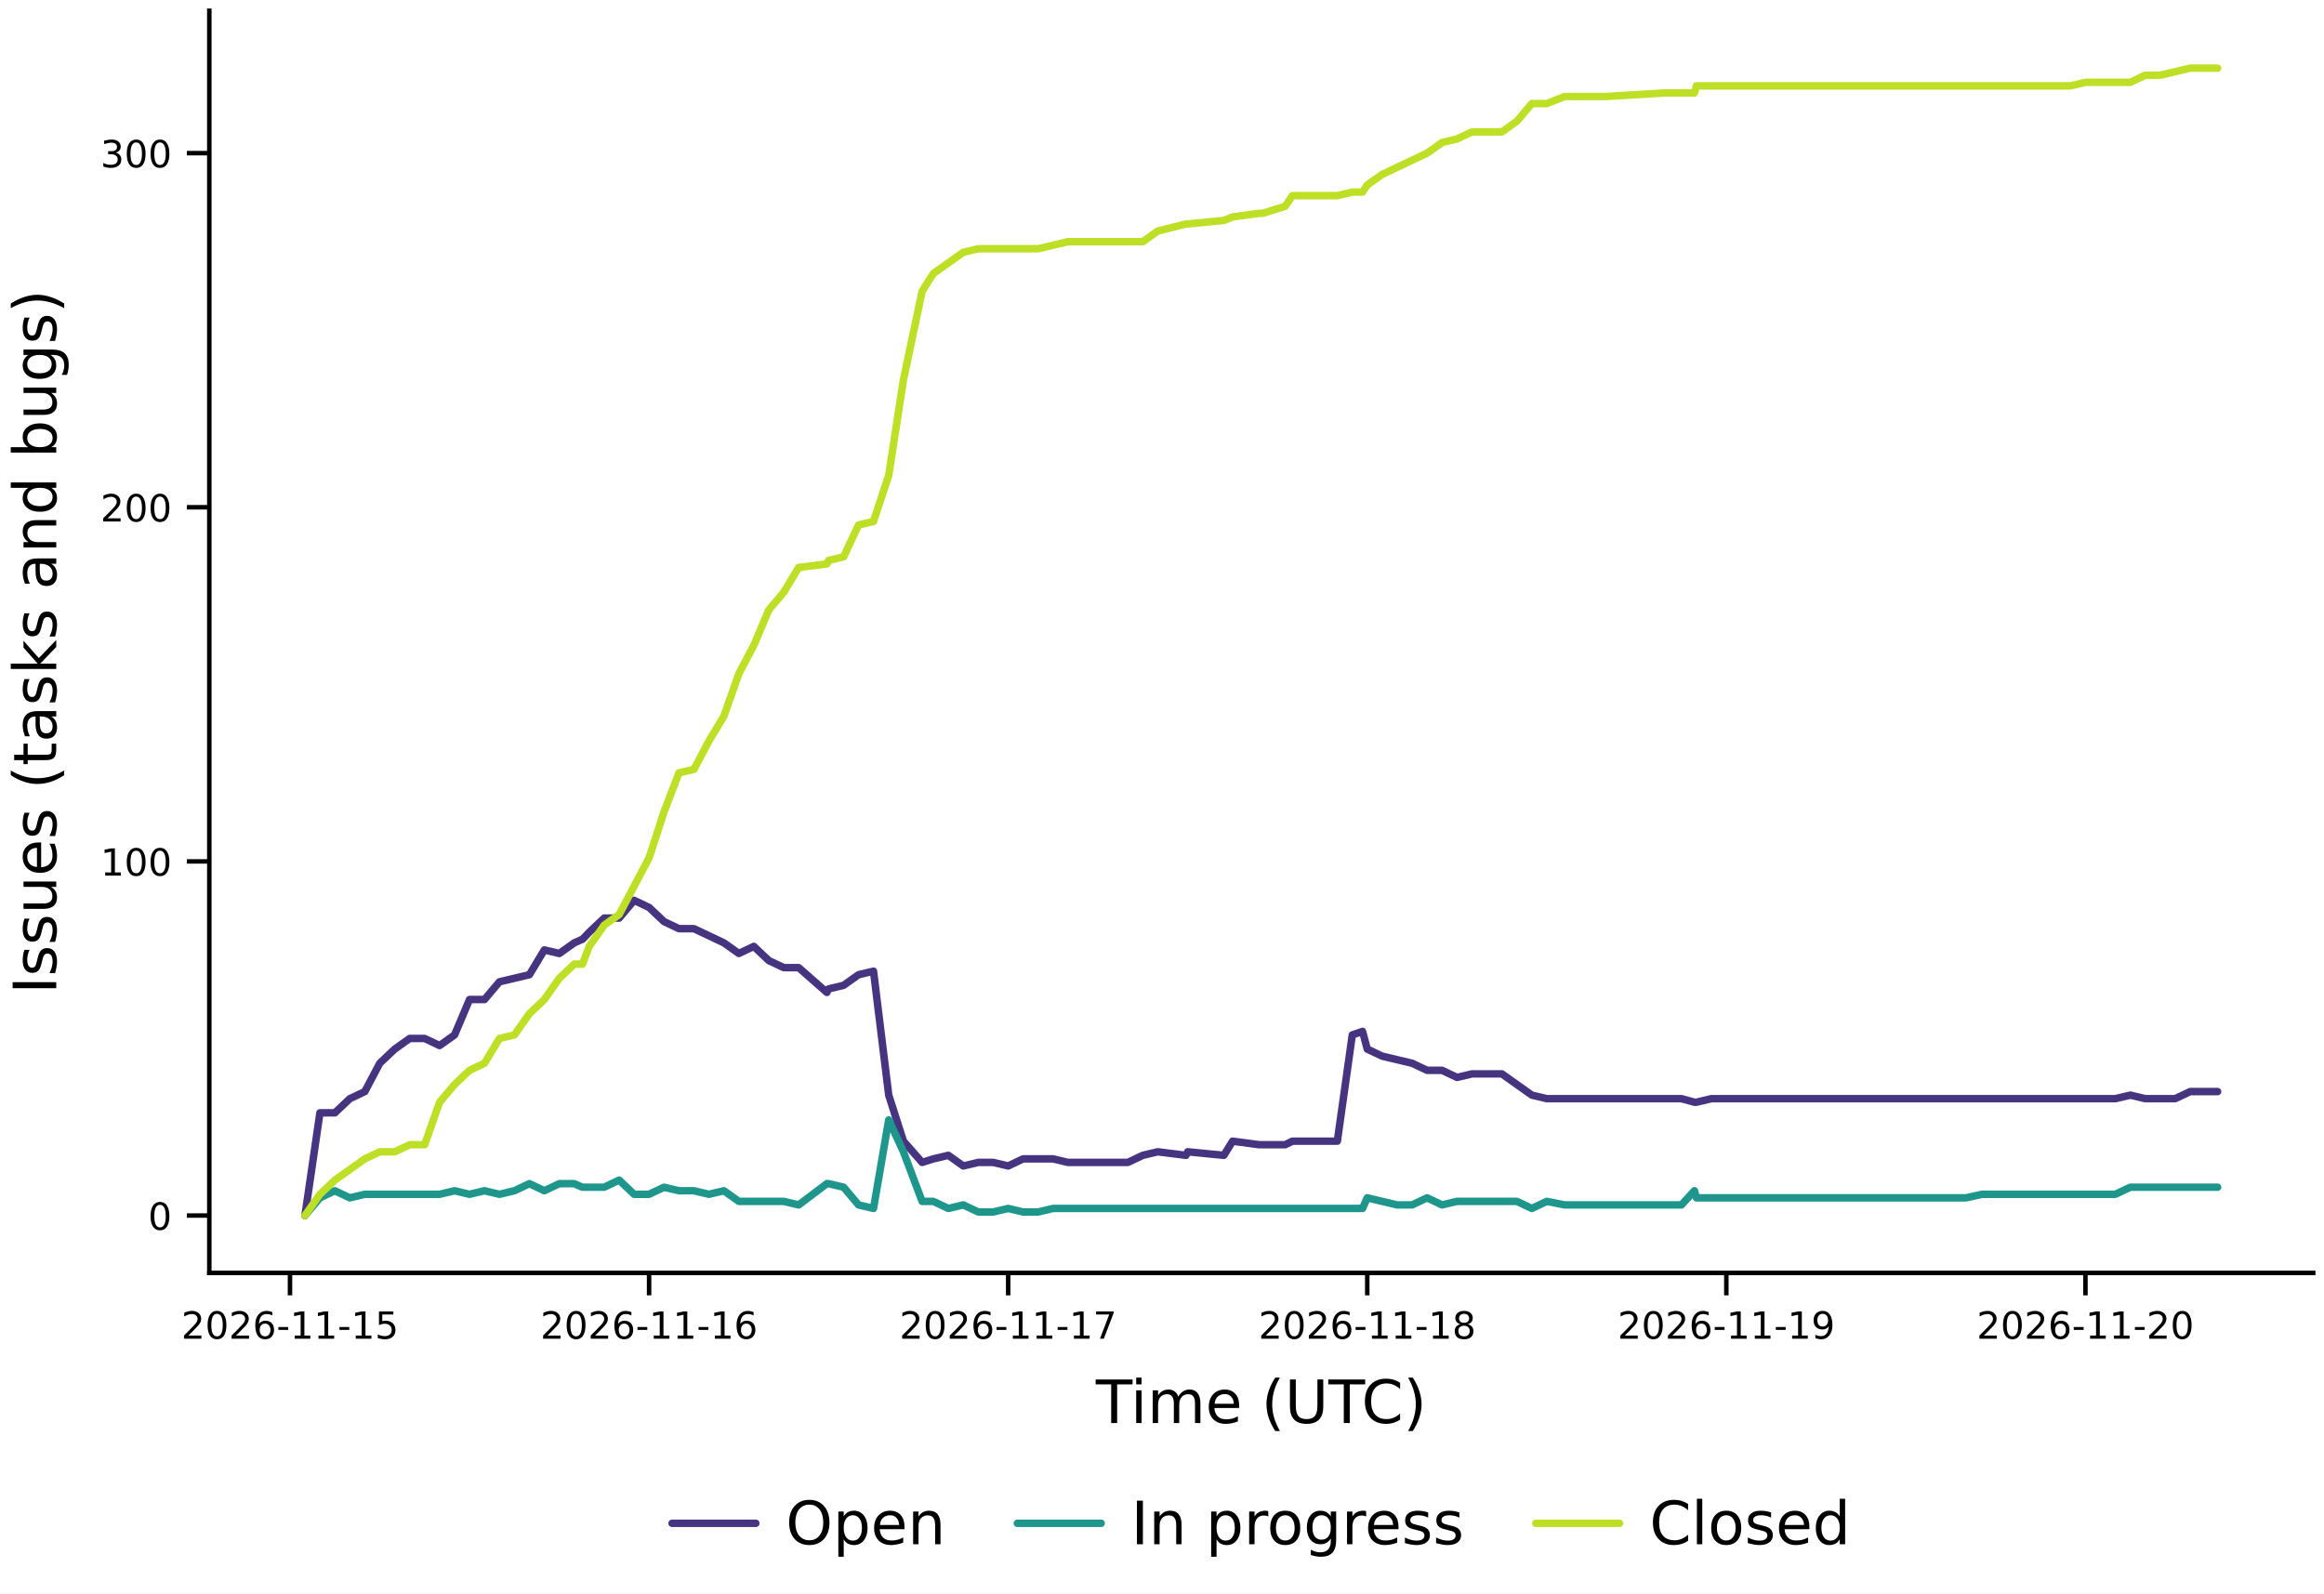
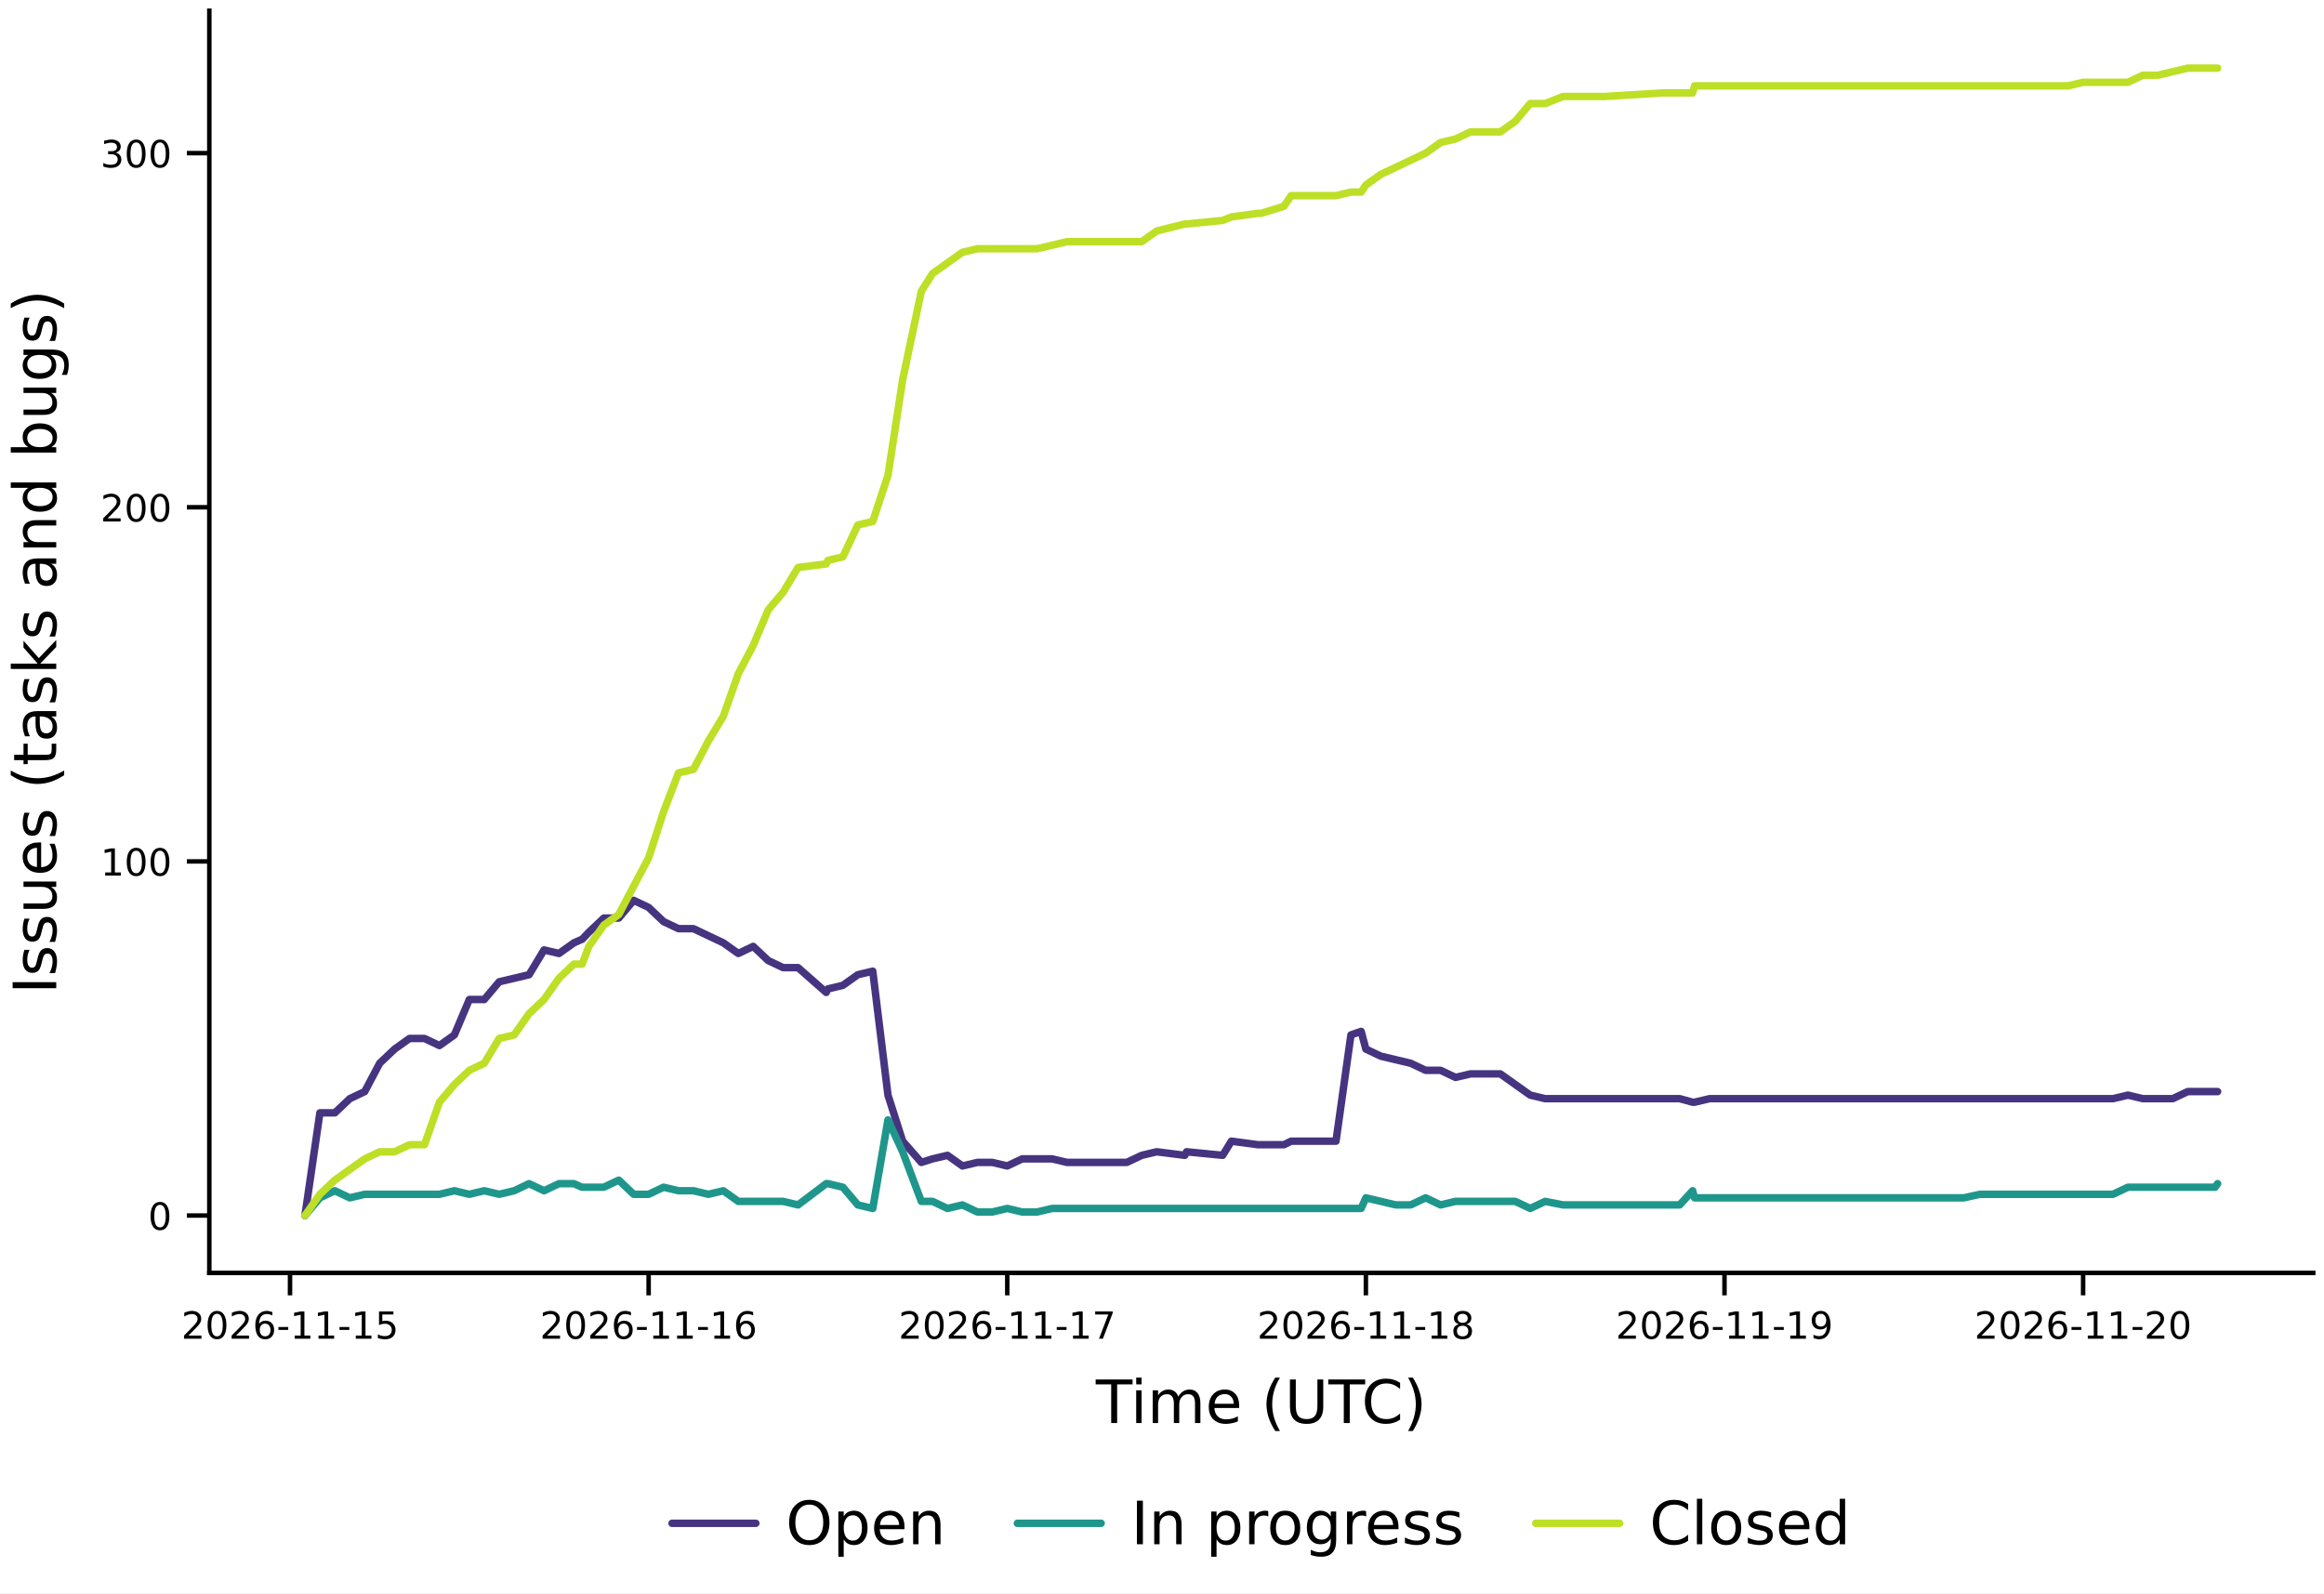
<svg xmlns="http://www.w3.org/2000/svg" xmlns:xlink="http://www.w3.org/1999/xlink" width="310.696pt" height="213.046pt" viewBox="0 0 310.696 213.046" version="1.1">
  <defs>
    <style type="text/css">*{stroke-linejoin: round; stroke-linecap: butt}</style>
  </defs>
  <g id="figure_1">
    <g id="patch_1">
      <path d="M -0 213.046  L 310.696 213.046  L 310.696 0  L -0 0  z " style="fill: #ffffff" />
    </g>
    <g id="axes_1">
      <g id="patch_2">
        <path d="M 27.984 170.203  L 309.256 170.203  L 309.256 1.44  L 27.984 1.44  z " style="fill: #ffffff" />
      </g>
      <g id="matplotlib.axis_1">
        <g id="xtick_1">
          <g id="line2d_1">
            <defs>
-               <path id="mc375c360d9" d="M 0 0  L 0 3  " style="stroke: #000000; stroke-width: 0.6" />
+               <path id="m67e19d3267" d="M 0 0  L 0 3  " style="stroke: #000000; stroke-width: 0.6" />
            </defs>
            <g>
-               <use xlink:href="#mc375c360d9" x="38.769" y="170.203" style="stroke: #000000; stroke-width: 0.6" />
+               <use xlink:href="#m67e19d3267" x="38.772" y="170.203" style="stroke: #000000; stroke-width: 0.6" />
            </g>
          </g>
          <g id="text_1">
-             <text style="font-size: 5px; font-family: 'DejaVu Sans', sans-serif; text-anchor: middle" x="38.769" y="179.002" transform="rotate(-0 38.76917 179.0017)">2026-11-15</text>
+             <text style="font-size: 5px; font-family: 'DejaVu Sans', sans-serif; text-anchor: middle" x="38.772" y="179.002" transform="rotate(-0 38.77177 179.0017)">2026-11-15</text>
          </g>
        </g>
        <g id="xtick_2">
          <g id="line2d_2">
            <g>
-               <use xlink:href="#mc375c360d9" x="86.776" y="170.203" style="stroke: #000000; stroke-width: 0.6" />
+               <use xlink:href="#m67e19d3267" x="86.716" y="170.203" style="stroke: #000000; stroke-width: 0.6" />
            </g>
          </g>
          <g id="text_2">
-             <text style="font-size: 5px; font-family: 'DejaVu Sans', sans-serif; text-anchor: middle" x="86.776" y="179.002" transform="rotate(-0 86.77567 179.0017)">2026-11-16</text>
+             <text style="font-size: 5px; font-family: 'DejaVu Sans', sans-serif; text-anchor: middle" x="86.716" y="179.002" transform="rotate(-0 86.71577 179.0017)">2026-11-16</text>
          </g>
        </g>
        <g id="xtick_3">
          <g id="line2d_3">
            <g>
-               <use xlink:href="#mc375c360d9" x="134.782" y="170.203" style="stroke: #000000; stroke-width: 0.6" />
+               <use xlink:href="#m67e19d3267" x="134.66" y="170.203" style="stroke: #000000; stroke-width: 0.6" />
            </g>
          </g>
          <g id="text_3">
-             <text style="font-size: 5px; font-family: 'DejaVu Sans', sans-serif; text-anchor: middle" x="134.782" y="179.002" transform="rotate(-0 134.7822 179.0017)">2026-11-17</text>
+             <text style="font-size: 5px; font-family: 'DejaVu Sans', sans-serif; text-anchor: middle" x="134.66" y="179.002" transform="rotate(-0 134.6598 179.0017)">2026-11-17</text>
          </g>
        </g>
        <g id="xtick_4">
          <g id="line2d_4">
            <g>
-               <use xlink:href="#mc375c360d9" x="182.789" y="170.203" style="stroke: #000000; stroke-width: 0.6" />
+               <use xlink:href="#m67e19d3267" x="182.604" y="170.203" style="stroke: #000000; stroke-width: 0.6" />
            </g>
          </g>
          <g id="text_4">
-             <text style="font-size: 5px; font-family: 'DejaVu Sans', sans-serif; text-anchor: middle" x="182.789" y="179.002" transform="rotate(-0 182.7887 179.0017)">2026-11-18</text>
+             <text style="font-size: 5px; font-family: 'DejaVu Sans', sans-serif; text-anchor: middle" x="182.604" y="179.002" transform="rotate(-0 182.6038 179.0017)">2026-11-18</text>
          </g>
        </g>
        <g id="xtick_5">
          <g id="line2d_5">
            <g>
-               <use xlink:href="#mc375c360d9" x="230.795" y="170.203" style="stroke: #000000; stroke-width: 0.6" />
+               <use xlink:href="#m67e19d3267" x="230.548" y="170.203" style="stroke: #000000; stroke-width: 0.6" />
            </g>
          </g>
          <g id="text_5">
-             <text style="font-size: 5px; font-family: 'DejaVu Sans', sans-serif; text-anchor: middle" x="230.795" y="179.002" transform="rotate(-0 230.7952 179.0017)">2026-11-19</text>
+             <text style="font-size: 5px; font-family: 'DejaVu Sans', sans-serif; text-anchor: middle" x="230.548" y="179.002" transform="rotate(-0 230.5478 179.0017)">2026-11-19</text>
          </g>
        </g>
        <g id="xtick_6">
          <g id="line2d_6">
            <g>
-               <use xlink:href="#mc375c360d9" x="278.802" y="170.203" style="stroke: #000000; stroke-width: 0.6" />
+               <use xlink:href="#m67e19d3267" x="278.492" y="170.203" style="stroke: #000000; stroke-width: 0.6" />
            </g>
          </g>
          <g id="text_6">
-             <text style="font-size: 5px; font-family: 'DejaVu Sans', sans-serif; text-anchor: middle" x="278.802" y="179.002" transform="rotate(-0 278.8017 179.0017)">2026-11-20</text>
+             <text style="font-size: 5px; font-family: 'DejaVu Sans', sans-serif; text-anchor: middle" x="278.492" y="179.002" transform="rotate(-0 278.4918 179.0017)">2026-11-20</text>
          </g>
        </g>
        <g id="text_7">
          <text style="font-size: 8px; font-family: 'DejaVu Sans', sans-serif; text-anchor: middle" x="168.62" y="190.282" transform="rotate(-0 168.6201 190.2816)">Time (UTC)</text>
        </g>
      </g>
      <g id="matplotlib.axis_2">
        <g id="ytick_1">
          <g id="line2d_7">
            <defs>
-               <path id="mcc408e57f0" d="M 0 0  L -3 0  " style="stroke: #000000; stroke-width: 0.6" />
+               <path id="m54bdf5d037" d="M 0 0  L -3 0  " style="stroke: #000000; stroke-width: 0.6" />
            </defs>
            <g>
-               <use xlink:href="#mcc408e57f0" x="27.984" y="162.532" style="stroke: #000000; stroke-width: 0.6" />
+               <use xlink:href="#m54bdf5d037" x="27.984" y="162.532" style="stroke: #000000; stroke-width: 0.6" />
            </g>
          </g>
          <g id="text_8">
            <text style="font-size: 5px; font-family: 'DejaVu Sans', sans-serif; text-anchor: end" x="22.984" y="164.431" transform="rotate(-0 22.98438 164.4312)">0</text>
          </g>
        </g>
        <g id="ytick_2">
          <g id="line2d_8">
            <g>
-               <use xlink:href="#mcc408e57f0" x="27.984" y="115.18" style="stroke: #000000; stroke-width: 0.6" />
+               <use xlink:href="#m54bdf5d037" x="27.984" y="115.18" style="stroke: #000000; stroke-width: 0.6" />
            </g>
          </g>
          <g id="text_9">
            <text style="font-size: 5px; font-family: 'DejaVu Sans', sans-serif; text-anchor: end" x="22.984" y="117.079" transform="rotate(-0 22.98438 117.0791)">100</text>
          </g>
        </g>
        <g id="ytick_3">
          <g id="line2d_9">
            <g>
-               <use xlink:href="#mcc408e57f0" x="27.984" y="67.828" style="stroke: #000000; stroke-width: 0.6" />
+               <use xlink:href="#m54bdf5d037" x="27.984" y="67.828" style="stroke: #000000; stroke-width: 0.6" />
            </g>
          </g>
          <g id="text_10">
            <text style="font-size: 5px; font-family: 'DejaVu Sans', sans-serif; text-anchor: end" x="22.984" y="69.727" transform="rotate(-0 22.98438 69.72705)">200</text>
          </g>
        </g>
        <g id="ytick_4">
          <g id="line2d_10">
            <g>
-               <use xlink:href="#mcc408e57f0" x="27.984" y="20.476" style="stroke: #000000; stroke-width: 0.6" />
+               <use xlink:href="#m54bdf5d037" x="27.984" y="20.476" style="stroke: #000000; stroke-width: 0.6" />
            </g>
          </g>
          <g id="text_11">
            <text style="font-size: 5px; font-family: 'DejaVu Sans', sans-serif; text-anchor: end" x="22.984" y="22.375" transform="rotate(-0 22.98438 22.37496)">300</text>
          </g>
        </g>
        <g id="text_12">
          <text style="font-size: 8px; font-family: 'DejaVu Sans', sans-serif; text-anchor: middle" x="7.519" y="85.821" transform="rotate(-90 7.51875 85.82143)">Issues (tasks and bugs)</text>
        </g>
      </g>
      <g id="line2d_11">
-         <path d="M 40.769 162.532  L 42.77 148.8  L 44.77 148.8  L 46.77 146.906  L 48.771 145.959  L 50.771 142.17  L 52.771 140.276  L 54.771 138.856  L 56.772 138.856  L 58.772 139.803  L 60.772 138.382  L 62.772 133.647  L 64.773 133.647  L 66.773 131.279  L 68.773 130.806  L 70.774 130.332  L 72.774 127.018  L 74.774 127.491  L 76.774 126.071  L 77.841 125.597  L 77.874 125.597  L 78.775 124.65  L 80.775 122.756  L 82.775 122.756  L 84.775 120.388  L 86.776 121.336  L 88.776 123.23  L 90.776 124.177  L 92.776 124.177  L 94.777 125.124  L 96.777 126.071  L 98.777 127.491  L 100.778 126.544  L 102.778 128.438  L 104.778 129.385  L 106.778 129.385  L 110.546 132.7  L 110.779 132.226  L 112.779 131.753  L 114.779 130.332  L 116.78 129.859  L 118.813 146.432  L 120.78 152.588  L 123.281 155.429  L 124.781 154.955  L 126.781 154.482  L 128.781 155.903  L 130.782 155.429  L 132.782 155.429  L 134.782 155.903  L 136.782 154.955  L 138.783 154.955  L 140.783 154.955  L 142.783 155.429  L 144.784 155.429  L 146.784 155.429  L 148.784 155.429  L 150.784 155.429  L 152.785 154.482  L 154.785 154.008  L 158.552 154.482  L 158.785 154.008  L 163.619 154.482  L 164.786 152.588  L 168.32 153.061  L 168.787 153.061  L 171.821 153.061  L 172.787 152.588  L 174.788 152.588  L 176.788 152.588  L 178.788 152.588  L 180.788 138.382  L 182.155 137.909  L 182.789 140.276  L 184.789 141.223  L 186.789 141.697  L 188.789 142.17  L 190.79 143.117  L 192.79 143.117  L 194.79 144.065  L 196.791 143.591  L 198.791 143.591  L 200.791 143.591  L 202.791 145.012  L 204.792 146.432  L 206.792 146.906  L 209.192 146.906  L 210.826 146.906  L 212.793 146.906  L 214.793 146.906  L 222.494 146.906  L 222.794 146.906  L 224.794 146.906  L 226.528 147.379  L 226.795 147.379  L 228.795 146.906  L 230.795 146.906  L 233.095 146.906  L 248.131 146.906  L 248.798 146.906  L 250.798 146.906  L 252.798 146.906  L 255.799 146.906  L 256.799 146.906  L 259.766 146.906  L 260.799 146.906  L 262.833 146.906  L 265 146.906  L 266.8 146.906  L 268.8 146.906  L 270.801 146.906  L 272.801 146.906  L 274.801 146.906  L 276.801 146.906  L 278.802 146.906  L 281.835 146.906  L 282.802 146.906  L 284.803 146.432  L 286.803 146.906  L 288.803 146.906  L 290.803 146.906  L 292.804 145.959  L 294.804 145.959  L 296.471 145.959  " clip-path="url(#pd221fafcbc)" style="fill: none; stroke: #463480; stroke-linecap: round" />
+         <path d="M 40.769 162.532  L 42.767 148.8  L 44.765 148.8  L 46.762 146.906  L 48.76 145.959  L 50.758 142.17  L 52.755 140.276  L 54.753 138.856  L 56.751 138.856  L 58.748 139.803  L 60.746 138.382  L 62.744 133.647  L 64.741 133.647  L 66.739 131.279  L 68.737 130.806  L 70.734 130.332  L 72.732 127.018  L 74.73 127.491  L 76.727 126.071  L 77.793 125.597  L 77.826 125.597  L 78.725 124.65  L 80.723 122.756  L 82.72 122.756  L 84.718 120.388  L 86.716 121.336  L 88.713 123.23  L 90.711 124.177  L 92.709 124.177  L 94.706 125.124  L 96.704 126.071  L 98.702 127.491  L 100.699 126.544  L 102.697 128.438  L 104.695 129.385  L 106.692 129.385  L 110.455 132.7  L 110.688 132.226  L 112.685 131.753  L 114.683 130.332  L 116.681 129.859  L 118.712 146.432  L 120.676 152.588  L 123.173 155.429  L 124.671 154.955  L 126.669 154.482  L 128.667 155.903  L 130.664 155.429  L 132.662 155.429  L 134.66 155.903  L 136.657 154.955  L 138.655 154.955  L 140.653 154.955  L 142.65 155.429  L 144.648 155.429  L 146.646 155.429  L 148.643 155.429  L 150.641 155.429  L 152.639 154.482  L 154.636 154.008  L 158.399 154.482  L 158.632 154.008  L 163.459 154.482  L 164.625 152.588  L 168.154 153.061  L 168.62 153.061  L 171.65 153.061  L 172.615 152.588  L 174.613 152.588  L 176.611 152.588  L 178.608 152.588  L 180.606 138.382  L 181.971 137.909  L 182.604 140.276  L 184.601 141.223  L 186.599 141.697  L 188.597 142.17  L 190.594 143.117  L 192.592 143.117  L 194.59 144.065  L 196.587 143.591  L 198.585 143.591  L 200.583 143.591  L 202.58 145.012  L 204.578 146.432  L 206.576 146.906  L 208.973 146.906  L 210.604 146.906  L 212.569 146.906  L 214.566 146.906  L 222.257 146.906  L 222.557 146.906  L 224.555 146.906  L 226.286 147.379  L 226.552 147.379  L 228.55 146.906  L 230.548 146.906  L 232.845 146.906  L 247.861 146.906  L 248.527 146.906  L 250.524 146.906  L 252.522 146.906  L 255.519 146.906  L 256.517 146.906  L 259.481 146.906  L 260.513 146.906  L 262.544 146.906  L 264.708 146.906  L 266.506 146.906  L 268.503 146.906  L 270.501 146.906  L 272.499 146.906  L 274.496 146.906  L 276.494 146.906  L 278.492 146.906  L 281.522 146.906  L 282.487 146.906  L 284.485 146.432  L 286.482 146.906  L 288.48 146.906  L 290.478 146.906  L 292.475 145.959  L 294.473 145.959  L 296.138 145.959  L 296.471 145.959  " clip-path="url(#pe14d79ecbf)" style="fill: none; stroke: #463480; stroke-linecap: round" />
      </g>
      <g id="line2d_12">
-         <path d="M 40.769 162.532  L 42.77 160.164  L 44.77 159.217  L 46.77 160.164  L 48.771 159.691  L 50.771 159.691  L 52.771 159.691  L 54.771 159.691  L 56.772 159.691  L 58.772 159.691  L 60.772 159.217  L 62.772 159.691  L 64.773 159.217  L 66.773 159.691  L 68.773 159.217  L 70.774 158.27  L 72.774 159.217  L 74.774 158.27  L 76.774 158.27  L 77.841 158.744  L 77.874 158.744  L 78.775 158.744  L 80.775 158.744  L 82.775 157.797  L 84.775 159.691  L 86.776 159.691  L 88.776 158.744  L 90.776 159.217  L 92.776 159.217  L 94.777 159.691  L 96.777 159.217  L 98.777 160.638  L 100.778 160.638  L 102.778 160.638  L 104.778 160.638  L 106.778 161.111  L 110.546 158.27  L 110.779 158.27  L 112.779 158.744  L 114.779 161.111  L 116.78 161.585  L 118.813 149.747  L 120.78 154.008  L 123.281 160.638  L 124.781 160.638  L 126.781 161.585  L 128.781 161.111  L 130.782 162.058  L 132.782 162.058  L 134.782 161.585  L 136.782 162.058  L 138.783 162.058  L 140.783 161.585  L 142.783 161.585  L 144.784 161.585  L 146.784 161.585  L 148.784 161.585  L 150.784 161.585  L 152.785 161.585  L 154.785 161.585  L 158.552 161.585  L 158.785 161.585  L 163.619 161.585  L 164.786 161.585  L 168.32 161.585  L 168.787 161.585  L 171.821 161.585  L 172.787 161.585  L 174.788 161.585  L 176.788 161.585  L 178.788 161.585  L 180.788 161.585  L 182.155 161.585  L 182.789 160.164  L 184.789 160.638  L 186.789 161.111  L 188.789 161.111  L 190.79 160.164  L 192.79 161.111  L 194.79 160.638  L 196.791 160.638  L 198.791 160.638  L 200.791 160.638  L 202.791 160.638  L 204.792 161.585  L 206.792 160.638  L 209.192 161.111  L 210.826 161.111  L 212.793 161.111  L 214.793 161.111  L 222.494 161.111  L 222.794 161.111  L 224.794 161.111  L 226.528 159.217  L 226.795 160.164  L 228.795 160.164  L 230.795 160.164  L 233.095 160.164  L 248.131 160.164  L 248.798 160.164  L 250.798 160.164  L 252.798 160.164  L 255.799 160.164  L 256.799 160.164  L 259.766 160.164  L 260.799 160.164  L 262.833 160.164  L 265 159.691  L 266.8 159.691  L 268.8 159.691  L 270.801 159.691  L 272.801 159.691  L 274.801 159.691  L 276.801 159.691  L 278.802 159.691  L 281.835 159.691  L 282.802 159.691  L 284.803 158.744  L 286.803 158.744  L 288.803 158.744  L 290.803 158.744  L 292.804 158.744  L 294.804 158.744  L 296.471 158.744  " clip-path="url(#pd221fafcbc)" style="fill: none; stroke: #1f968b; stroke-linecap: round" />
+         <path d="M 40.769 162.532  L 42.767 160.164  L 44.765 159.217  L 46.762 160.164  L 48.76 159.691  L 50.758 159.691  L 52.755 159.691  L 54.753 159.691  L 56.751 159.691  L 58.748 159.691  L 60.746 159.217  L 62.744 159.691  L 64.741 159.217  L 66.739 159.691  L 68.737 159.217  L 70.734 158.27  L 72.732 159.217  L 74.73 158.27  L 76.727 158.27  L 77.793 158.744  L 77.826 158.744  L 78.725 158.744  L 80.723 158.744  L 82.72 157.797  L 84.718 159.691  L 86.716 159.691  L 88.713 158.744  L 90.711 159.217  L 92.709 159.217  L 94.706 159.691  L 96.704 159.217  L 98.702 160.638  L 100.699 160.638  L 102.697 160.638  L 104.695 160.638  L 106.692 161.111  L 110.455 158.27  L 110.688 158.27  L 112.685 158.744  L 114.683 161.111  L 116.681 161.585  L 118.712 149.747  L 120.676 154.008  L 123.173 160.638  L 124.671 160.638  L 126.669 161.585  L 128.667 161.111  L 130.664 162.058  L 132.662 162.058  L 134.66 161.585  L 136.657 162.058  L 138.655 162.058  L 140.653 161.585  L 142.65 161.585  L 144.648 161.585  L 146.646 161.585  L 148.643 161.585  L 150.641 161.585  L 152.639 161.585  L 154.636 161.585  L 158.399 161.585  L 158.632 161.585  L 163.459 161.585  L 164.625 161.585  L 168.154 161.585  L 168.62 161.585  L 171.65 161.585  L 172.615 161.585  L 174.613 161.585  L 176.611 161.585  L 178.608 161.585  L 180.606 161.585  L 181.971 161.585  L 182.604 160.164  L 184.601 160.638  L 186.599 161.111  L 188.597 161.111  L 190.594 160.164  L 192.592 161.111  L 194.59 160.638  L 196.587 160.638  L 198.585 160.638  L 200.583 160.638  L 202.58 160.638  L 204.578 161.585  L 206.576 160.638  L 208.973 161.111  L 210.604 161.111  L 212.569 161.111  L 214.566 161.111  L 222.257 161.111  L 222.557 161.111  L 224.555 161.111  L 226.286 159.217  L 226.552 160.164  L 228.55 160.164  L 230.548 160.164  L 232.845 160.164  L 247.861 160.164  L 248.527 160.164  L 250.524 160.164  L 252.522 160.164  L 255.519 160.164  L 256.517 160.164  L 259.481 160.164  L 260.513 160.164  L 262.544 160.164  L 264.708 159.691  L 266.506 159.691  L 268.503 159.691  L 270.501 159.691  L 272.499 159.691  L 274.496 159.691  L 276.494 159.691  L 278.492 159.691  L 281.522 159.691  L 282.487 159.691  L 284.485 158.744  L 286.482 158.744  L 288.48 158.744  L 290.478 158.744  L 292.475 158.744  L 294.473 158.744  L 296.138 158.744  L 296.471 158.27  " clip-path="url(#pe14d79ecbf)" style="fill: none; stroke: #1f968b; stroke-linecap: round" />
      </g>
      <g id="line2d_13">
-         <path d="M 40.769 162.532  L 42.77 159.691  L 44.77 157.797  L 46.77 156.376  L 48.771 154.955  L 50.771 154.008  L 52.771 154.008  L 54.771 153.061  L 56.772 153.061  L 58.772 147.379  L 60.772 145.012  L 62.772 143.117  L 64.773 142.17  L 66.773 138.856  L 68.773 138.382  L 70.774 135.541  L 72.774 133.647  L 74.774 130.806  L 76.774 128.912  L 77.841 128.912  L 77.874 128.912  L 78.775 126.544  L 80.775 123.703  L 82.775 122.283  L 84.775 118.494  L 86.776 114.706  L 88.776 108.55  L 90.776 103.342  L 92.776 102.868  L 94.777 99.08  L 96.777 95.765  L 98.777 90.083  L 100.778 86.295  L 102.778 81.56  L 104.778 79.192  L 106.778 75.877  L 110.546 75.404  L 110.779 74.93  L 112.779 74.457  L 114.779 70.195  L 116.78 69.722  L 118.813 63.566  L 120.78 50.781  L 123.281 38.943  L 124.781 36.575  L 126.781 35.155  L 128.781 33.734  L 130.782 33.261  L 132.782 33.261  L 134.782 33.261  L 136.782 33.261  L 138.783 33.261  L 140.783 32.787  L 142.783 32.314  L 144.784 32.314  L 146.784 32.314  L 148.784 32.314  L 150.784 32.314  L 152.785 32.314  L 154.785 30.893  L 158.552 29.946  L 158.785 29.946  L 163.619 29.472  L 164.786 28.999  L 168.32 28.525  L 168.787 28.525  L 171.821 27.578  L 172.787 26.158  L 174.788 26.158  L 176.788 26.158  L 178.788 26.158  L 180.788 25.684  L 182.155 25.684  L 182.789 24.737  L 184.789 23.317  L 186.789 22.37  L 188.789 21.423  L 190.79 20.476  L 192.79 19.055  L 194.79 18.581  L 196.791 17.634  L 198.791 17.634  L 200.791 17.634  L 202.791 16.214  L 204.792 13.846  L 206.792 13.846  L 209.192 12.899  L 210.826 12.899  L 212.793 12.899  L 214.793 12.899  L 222.494 12.426  L 222.794 12.426  L 224.794 12.426  L 226.528 12.426  L 226.795 11.479  L 228.795 11.479  L 230.795 11.479  L 233.095 11.479  L 248.131 11.479  L 248.798 11.479  L 250.798 11.479  L 252.798 11.479  L 255.799 11.479  L 256.799 11.479  L 259.766 11.479  L 260.799 11.479  L 262.833 11.479  L 265 11.479  L 266.8 11.479  L 268.8 11.479  L 270.801 11.479  L 272.801 11.479  L 274.801 11.479  L 276.801 11.479  L 278.802 11.005  L 281.835 11.005  L 282.802 11.005  L 284.803 11.005  L 286.803 10.058  L 288.803 10.058  L 290.803 9.585  L 292.804 9.111  L 294.804 9.111  L 296.471 9.111  " clip-path="url(#pd221fafcbc)" style="fill: none; stroke: #bddf26; stroke-linecap: round" />
+         <path d="M 40.769 162.532  L 42.767 159.691  L 44.765 157.797  L 46.762 156.376  L 48.76 154.955  L 50.758 154.008  L 52.755 154.008  L 54.753 153.061  L 56.751 153.061  L 58.748 147.379  L 60.746 145.012  L 62.744 143.117  L 64.741 142.17  L 66.739 138.856  L 68.737 138.382  L 70.734 135.541  L 72.732 133.647  L 74.73 130.806  L 76.727 128.912  L 77.793 128.912  L 77.826 128.912  L 78.725 126.544  L 80.723 123.703  L 82.72 122.283  L 84.718 118.494  L 86.716 114.706  L 88.713 108.55  L 90.711 103.342  L 92.709 102.868  L 94.706 99.08  L 96.704 95.765  L 98.702 90.083  L 100.699 86.295  L 102.697 81.56  L 104.695 79.192  L 106.692 75.877  L 110.455 75.404  L 110.688 74.93  L 112.685 74.457  L 114.683 70.195  L 116.681 69.722  L 118.712 63.566  L 120.676 50.781  L 123.173 38.943  L 124.671 36.575  L 126.669 35.155  L 128.667 33.734  L 130.664 33.261  L 132.662 33.261  L 134.66 33.261  L 136.657 33.261  L 138.655 33.261  L 140.653 32.787  L 142.65 32.314  L 144.648 32.314  L 146.646 32.314  L 148.643 32.314  L 150.641 32.314  L 152.639 32.314  L 154.636 30.893  L 158.399 29.946  L 158.632 29.946  L 163.459 29.472  L 164.625 28.999  L 168.154 28.525  L 168.62 28.525  L 171.65 27.578  L 172.615 26.158  L 174.613 26.158  L 176.611 26.158  L 178.608 26.158  L 180.606 25.684  L 181.971 25.684  L 182.604 24.737  L 184.601 23.317  L 186.599 22.37  L 188.597 21.423  L 190.594 20.476  L 192.592 19.055  L 194.59 18.581  L 196.587 17.634  L 198.585 17.634  L 200.583 17.634  L 202.58 16.214  L 204.578 13.846  L 206.576 13.846  L 208.973 12.899  L 210.604 12.899  L 212.569 12.899  L 214.566 12.899  L 222.257 12.426  L 222.557 12.426  L 224.555 12.426  L 226.286 12.426  L 226.552 11.479  L 228.55 11.479  L 230.548 11.479  L 232.845 11.479  L 247.861 11.479  L 248.527 11.479  L 250.524 11.479  L 252.522 11.479  L 255.519 11.479  L 256.517 11.479  L 259.481 11.479  L 260.513 11.479  L 262.544 11.479  L 264.708 11.479  L 266.506 11.479  L 268.503 11.479  L 270.501 11.479  L 272.499 11.479  L 274.496 11.479  L 276.494 11.479  L 278.492 11.005  L 281.522 11.005  L 282.487 11.005  L 284.485 11.005  L 286.482 10.058  L 288.48 10.058  L 290.478 9.585  L 292.475 9.111  L 294.473 9.111  L 296.138 9.111  L 296.471 9.111  " clip-path="url(#pe14d79ecbf)" style="fill: none; stroke: #bddf26; stroke-linecap: round" />
      </g>
      <g id="patch_3">
        <path d="M 27.984 170.203  L 27.984 1.44  " style="fill: none; stroke: #000000; stroke-width: 0.6; stroke-linejoin: miter; stroke-linecap: square" />
      </g>
      <g id="patch_4">
        <path d="M 27.984 170.203  L 309.256 170.203  " style="fill: none; stroke: #000000; stroke-width: 0.6; stroke-linejoin: miter; stroke-linecap: square" />
      </g>
      <g id="legend_1">
        <g id="line2d_14">
          <path d="M 89.846 203.684  L 95.446 203.684  L 101.046 203.684  " style="fill: none; stroke: #463480; stroke-linecap: round" />
        </g>
        <g id="text_13">
          <text style="font-size: 8px; font-family: 'DejaVu Sans', sans-serif; text-anchor: start" x="105.046" y="206.484" transform="rotate(-0 105.0457 206.4837)">Open</text>
        </g>
        <g id="line2d_15">
          <path d="M 136.014 203.684  L 141.614 203.684  L 147.214 203.684  " style="fill: none; stroke: #1f968b; stroke-linecap: round" />
        </g>
        <g id="text_14">
          <text style="font-size: 8px; font-family: 'DejaVu Sans', sans-serif; text-anchor: start" x="151.214" y="206.484" transform="rotate(-0 151.2145 206.4837)">In progress</text>
        </g>
        <g id="line2d_16">
          <path d="M 205.322 203.684  L 210.922 203.684  L 216.522 203.684  " style="fill: none; stroke: #bddf26; stroke-linecap: round" />
        </g>
        <g id="text_15">
          <text style="font-size: 8px; font-family: 'DejaVu Sans', sans-serif; text-anchor: start" x="220.522" y="206.484" transform="rotate(-0 220.522 206.4837)">Closed</text>
        </g>
      </g>
    </g>
  </g>
  <defs>
-     <clipPath id="pd221fafcbc">
+     <clipPath id="pe14d79ecbf">
      <rect x="27.984" y="1.44" width="281.271" height="168.763" />
    </clipPath>
  </defs>
</svg>
